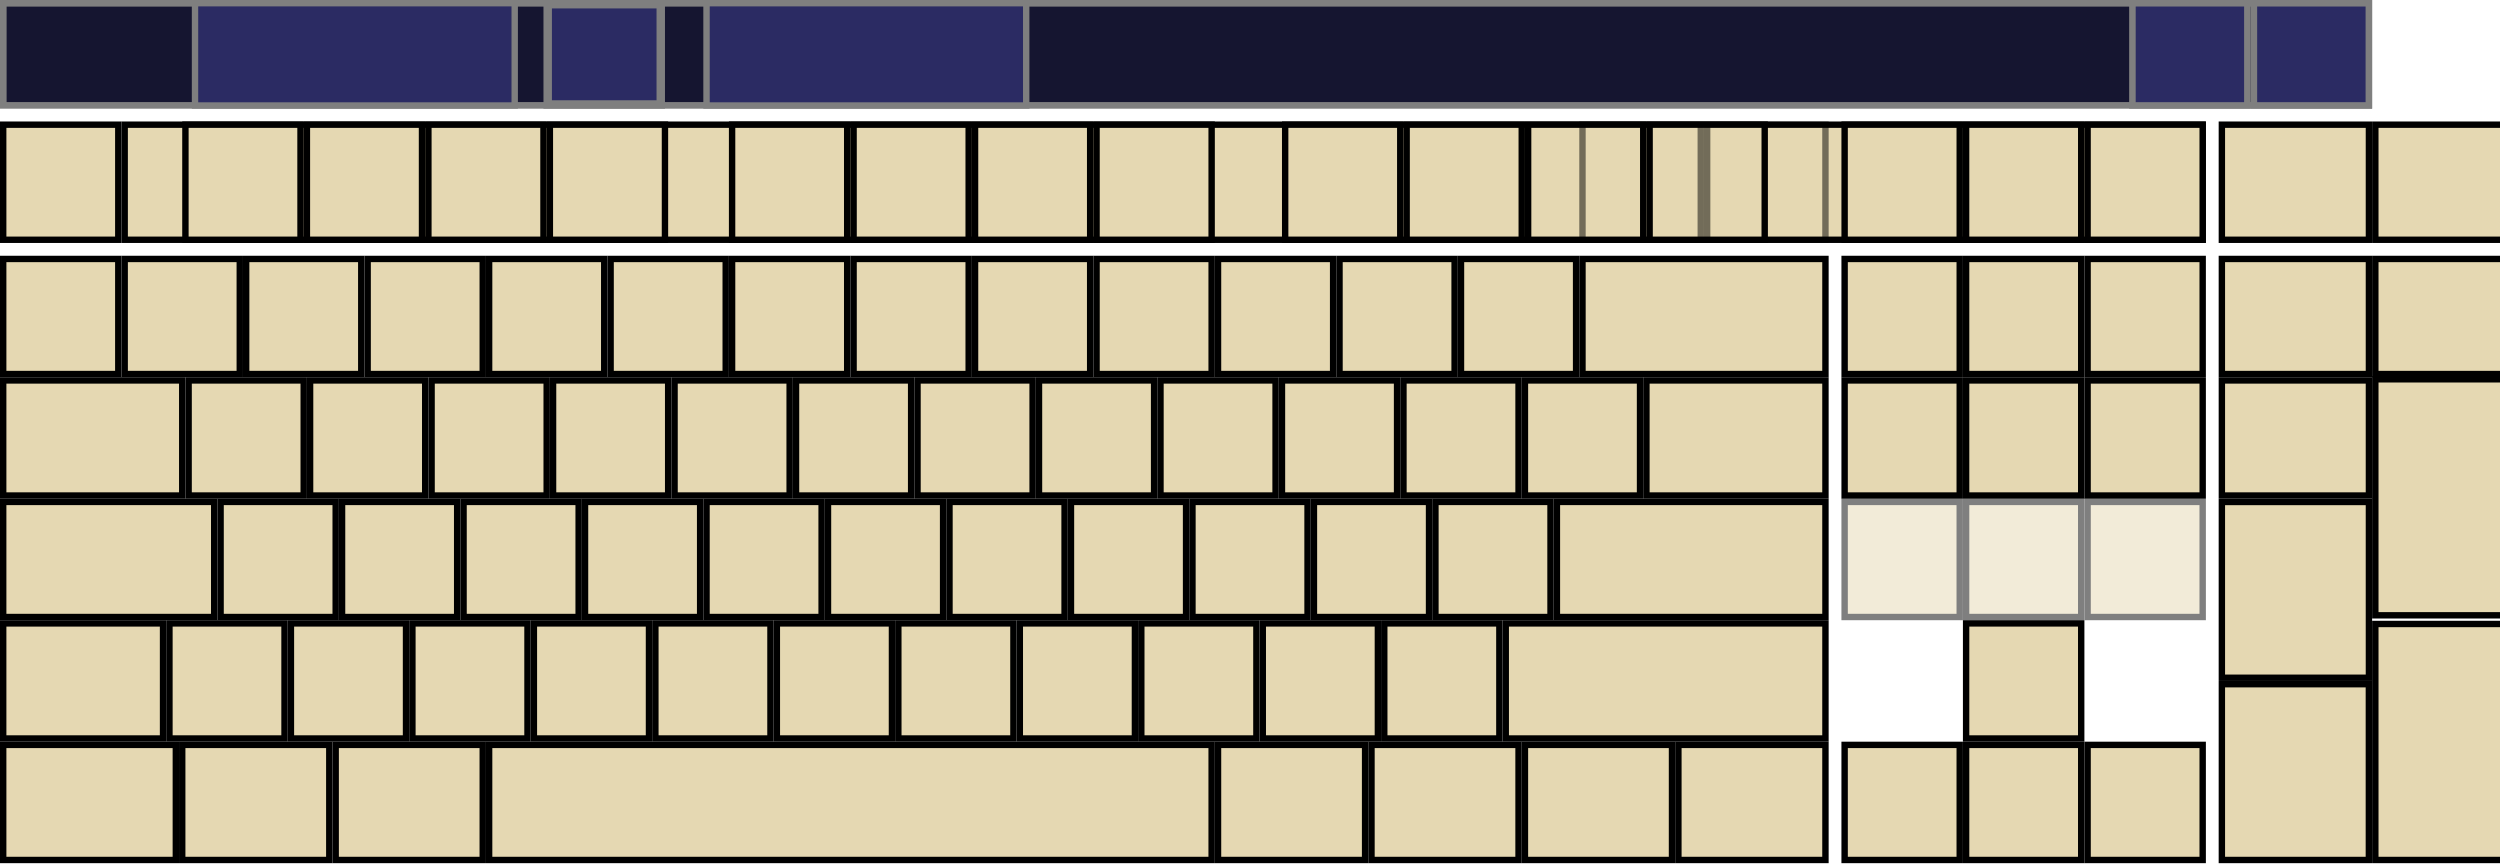
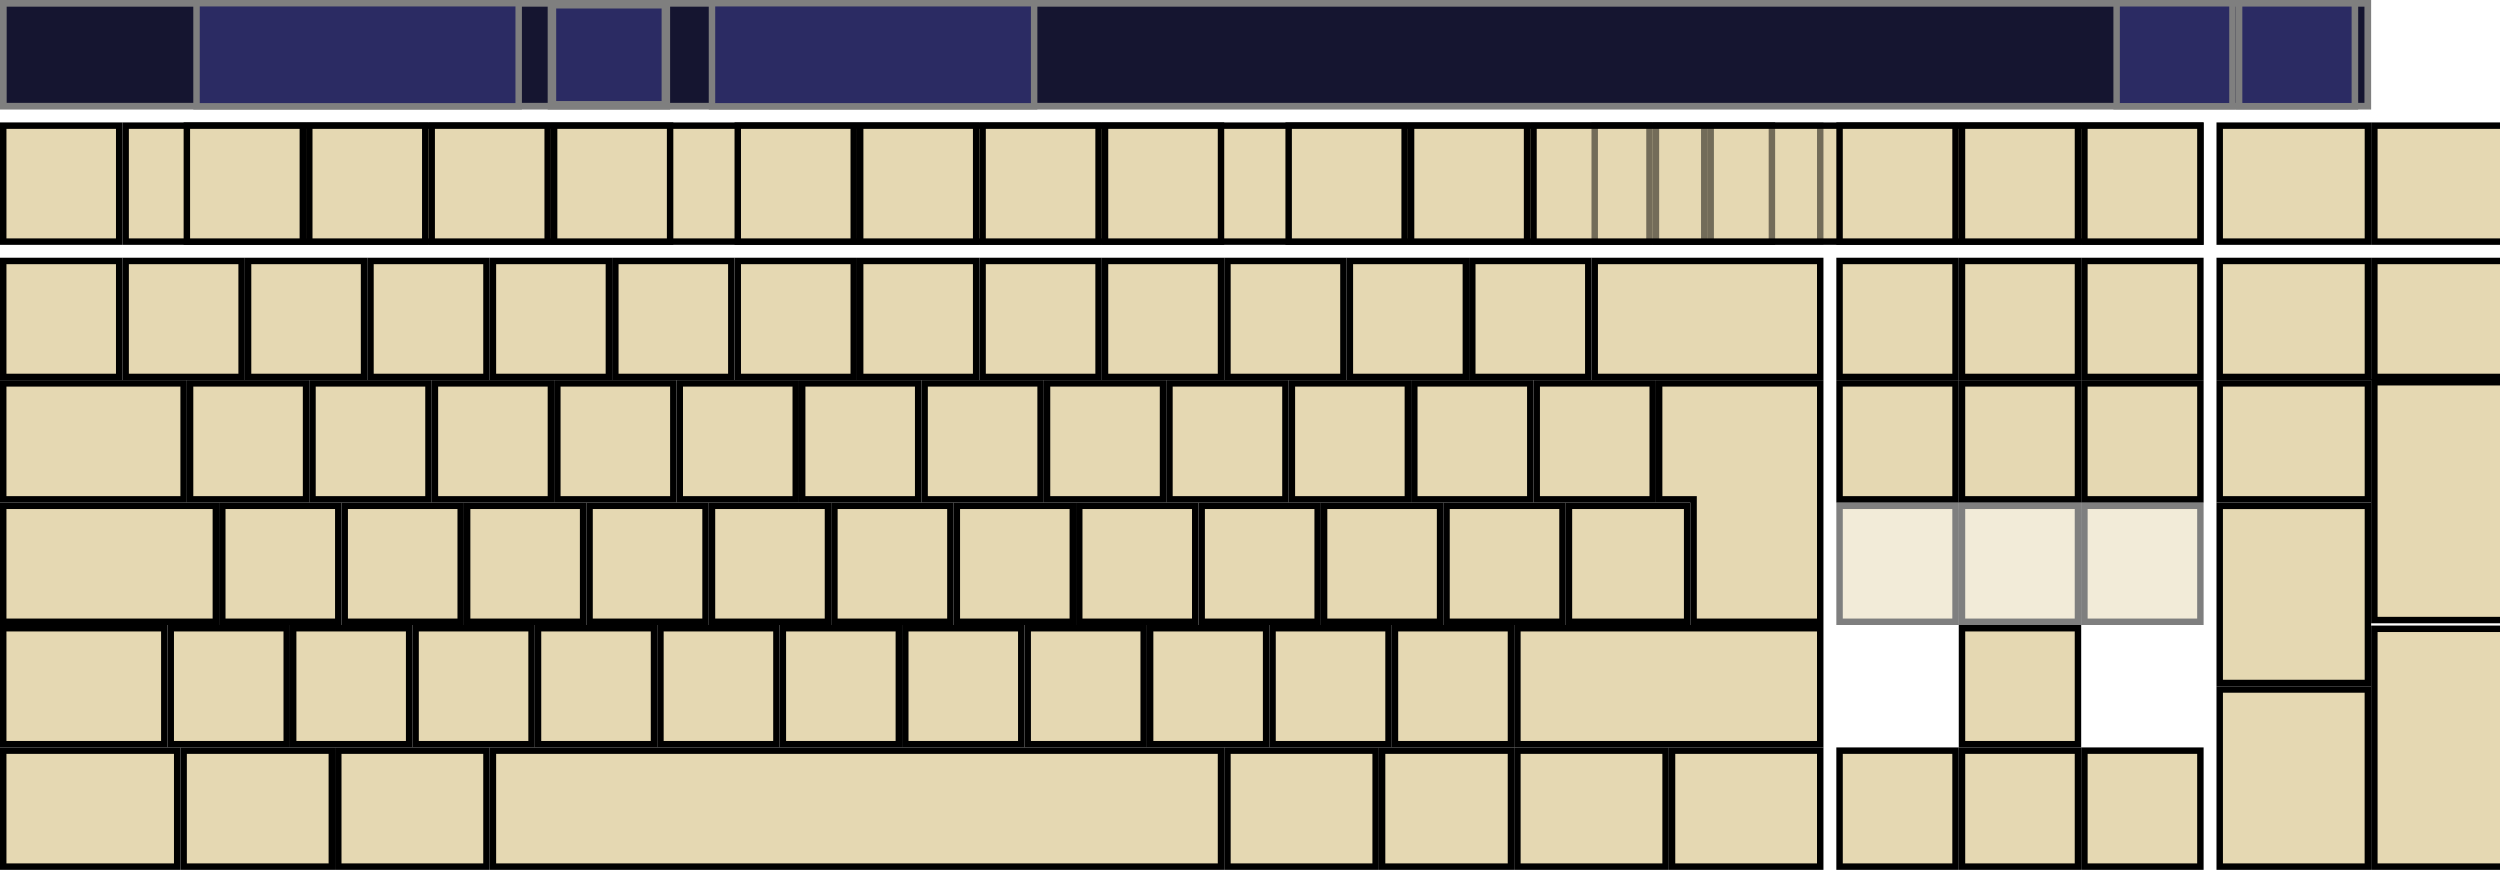
- <svg xmlns="http://www.w3.org/2000/svg" id="full-alpha" height="135" width="391" version="1.0" style="enable-background:new">
+ <svg xmlns="http://www.w3.org/2000/svg" id="full-alpha" height="135" width="388" version="1.0" style="enable-background:new">
  <defs id="defs4958">
    <filter id="filter3145" color-interpolation-filters="sRGB">
      <feBlend id="feBlend3147" in2="BackgroundImage" mode="darken" />
    </filter>
  </defs>
-   <rect id="wordlist" height="15.965" width="369.965" y="0.517" x="0.517" style="fill:#151530;stroke:#7f7f7f;stroke-width:1.035" />
-   <rect id="inputline" style="fill:#e5d8b2;stroke:#000000" height="18" width="325" y="19.5" x="19.5" />
+   <rect id="wordlist" height="15.965" width="366.965" y="0.517" x="0.517" style="fill:#151530;stroke:#7f7f7f;stroke-width:1.035" />
+   <rect id="inputline" style="fill:#e5d8b2;stroke:#000000;stroke-width:1" height="18" width="322" y="19.5" x="19.5" />
  <rect id="RALT" height="18" width="23" y="116.5" x="190.5" style="fill:#e5d8b2;stroke:#000000" />
  <rect id="AB01" height="18" width="18" y="97.5" x="45.5" style="fill:#e5d8b2;stroke:#000000" />
  <rect id="AE02" height="18" width="18" y="40.5" x="38.5" style="fill:#e5d8b2;stroke:#000000" />
  <rect id="AE03" height="18" width="18" y="40.5" x="57.5" style="fill:#e5d8b2;stroke:#000000" />
  <rect id="AD09" height="18" width="18" y="59.5" x="181.5" style="fill:#e5d8b2;stroke:#000000" />
  <rect id="AE01" height="18" width="18" y="40.5" x="19.5" style="fill:#e5d8b2;stroke:#000000" />
  <rect id="AE06" height="18" width="18" y="40.5" x="114.5" style="fill:#e5d8b2;stroke:#000000" />
  <rect id="AE07" height="18" width="18" y="40.5" x="133.5" style="fill:#e5d8b2;stroke:#000000" />
  <rect id="AE04" height="18" width="18" y="40.5" x="76.5" style="fill:#e5d8b2;stroke:#000000" />
  <rect id="AE05" height="18" width="18" y="40.5" x="95.5" style="fill:#e5d8b2;stroke:#000000" />
  <rect id="AD03" height="18" width="18" y="59.5" x="67.5" style="fill:#e5d8b2;stroke:#000000" />
  <rect id="AD02" height="18" width="18" y="59.5" x="48.5" style="fill:#e5d8b2;stroke:#000000" />
  <rect id="AD01" height="18" width="18" y="59.5" x="29.5" style="fill:#e5d8b2;stroke:#000000" />
  <rect id="AE09" height="18" width="18" y="40.5" x="171.5" style="fill:#e5d8b2;stroke:#000000" />
  <rect id="AD07" height="18" width="18" y="59.5" x="143.5" style="fill:#e5d8b2;stroke:#000000" />
  <rect id="AD06" height="18" width="18" y="59.5" x="124.5" style="fill:#e5d8b2;stroke:#000000" />
  <rect id="AD05" height="18" width="18" y="59.5" x="105.5" style="fill:#e5d8b2;stroke:#000000" />
  <rect id="AD04" height="18" width="18" y="59.5" x="86.5" style="fill:#e5d8b2;stroke:#000000" />
  <rect id="AB10" height="18" width="18" y="97.5" x="216.5" style="fill:#e5d8b2;stroke:#000000" />
  <rect id="AC11" height="18" width="18" y="78.5" x="224.5" style="fill:#e5d8b2;stroke:#000000" />
  <rect id="AC10" height="18" width="18" y="78.5" x="205.5" style="fill:#e5d8b2;stroke:#000000" />
-   <rect id="RCTL" height="18" width="23" y="116.5" x="262.5" style="fill:#e5d8b2;stroke:#000000" />
+   <rect id="RCTL" height="18" width="23" y="116.5" x="259.5" style="fill:#e5d8b2;stroke:#000000" />
  <rect id="LCTL" height="18" width="27" y="116.5" x="0.5" style="fill:#e5d8b2;stroke:#000000" />
  <rect id="TAB" height="18" width="28" y="59.5" x="0.5" style="fill:#e5d8b2;stroke:#000000" />
  <rect id="LALT" height="18" width="23" y="116.5" x="52.5" style="fill:#e5d8b2;stroke:#000000" />
  <rect id="TLDE" height="18" width="18" y="40.5" x="0.5" style="fill:#e5d8b2;stroke:#000000" />
  <rect id="LSGT" height="18" width="18" y="97.5" x="26.5" style="fill:#e5d8b2;stroke:#000000" />
  <rect id="LFSH" height="18" width="25" y="97.5" x="0.5" style="fill:#e5d8b2;stroke:#000000" />
-   <rect id="BKSP" height="18" width="38" y="40.5" x="247.5" style="fill:#e5d8b2;stroke:#000000" />
+   <rect id="BKSP" height="18" width="35" y="40.5" x="247.5" style="fill:#e5d8b2;stroke:#000000;stroke-width:1" />
  <rect id="CAPS" height="18" width="33" y="78.5" x="0.5" style="fill:#e5d8b2;stroke:#000000" />
-   <rect id="BKSL" height="18" width="28" y="59.5" x="257.5" style="fill:#e5d8b2;stroke:#000000" />
-   <rect id="RTRN" height="18" width="42" y="78.5" x="243.5" style="fill:#e5d8b2;stroke:#000000" />
-   <rect id="MENU" height="18" width="23" y="116.5" x="238.5" style="fill:#e5d8b2;stroke:#000000" />
+   <rect id="BKSL" height="18" width="18.345" y="78.5" x="243.5" style="fill:#e5d8b2;stroke:#000000;stroke-width:1" />
+   <rect id="MENU" height="18" width="23" y="116.5" x="235.5" style="fill:#e5d8b2;stroke:#000000;stroke-width:1" />
  <rect id="AD10" height="18" width="18" y="59.5" x="200.5" style="fill:#e5d8b2;stroke:#000000" />
  <rect id="AD11" height="18" width="18" y="59.5" x="219.5" style="fill:#e5d8b2;stroke:#000000" />
  <rect id="AD12" height="18" width="18" y="59.5" x="238.5" style="fill:#e5d8b2;stroke:#000000" />
  <rect id="AB08" height="18" width="18" y="97.5" x="178.5" style="fill:#e5d8b2;stroke:#000000" />
  <rect id="AE11" height="18" width="18" y="40.5" x="209.5" style="fill:#e5d8b2;stroke:#000000" />
  <rect id="AE10" height="18" width="18" y="40.5" x="190.5" style="fill:#e5d8b2;stroke:#000000" />
  <rect id="AE12" height="18" width="18" y="40.5" x="228.5" style="fill:#e5d8b2;stroke:#000000" />
  <rect id="AC04" height="18" width="18" y="78.5" x="91.5" style="fill:#e5d8b2;stroke:#000000" />
  <rect id="AC05" height="18" width="18" y="78.5" x="110.5" style="fill:#e5d8b2;stroke:#000000" />
  <rect id="AC06" height="18" width="18" y="78.5" x="129.5" style="fill:#e5d8b2;stroke:#000000" />
  <rect id="AC07" height="18" width="18" y="78.5" x="148.5" style="fill:#e5d8b2;stroke:#000000" />
  <rect id="AB09" height="18" width="18" y="97.5" x="197.5" style="fill:#e5d8b2;stroke:#000000" />
  <rect id="AC01" height="18" width="18" y="78.5" x="34.5" style="fill:#e5d8b2;stroke:#000000" />
  <rect id="AC02" height="18" width="18" y="78.5" x="53.5" style="fill:#e5d8b2;stroke:#000000" />
  <rect id="AC03" height="18" width="18" y="78.5" x="72.5" style="fill:#e5d8b2;stroke:#000000" />
  <rect id="AB05" height="18" width="18" y="97.5" x="121.5" style="fill:#e5d8b2;stroke:#000000" />
  <rect id="AB04" height="18" width="18" y="97.5" x="102.5" style="fill:#e5d8b2;stroke:#000000" />
  <rect id="AE08" height="18" width="18" y="40.5" x="152.5" style="fill:#e5d8b2;stroke:#000000" />
  <rect id="AB06" height="18" width="18" y="97.5" x="140.5" style="fill:#e5d8b2;stroke:#000000" />
  <rect id="AC08" height="18" width="18" y="78.5" x="167.5" style="fill:#e5d8b2;stroke:#000000" />
  <rect id="AC09" height="18" width="18" y="78.5" x="186.5" style="fill:#e5d8b2;stroke:#000000" />
  <rect id="AB03" height="18" width="18" y="97.5" x="83.5" style="fill:#e5d8b2;stroke:#000000" />
  <rect id="AB02" height="18" width="18" y="97.5" x="64.5" style="fill:#e5d8b2;stroke:#000000" />
  <rect id="AD08" height="18" width="18" y="59.5" x="162.5" style="fill:#e5d8b2;stroke:#000000" />
-   <rect id="RWIN" height="18" width="23" y="116.5" x="214.5" style="fill:#e5d8b2;stroke:#000000" />
-   <rect id="SPCE" height="18" width="113" y="116.5" x="76.5" style="fill:#e5d8b2;stroke:#000000" />
-   <rect id="RTSH" height="18" width="50" y="97.5" x="235.5" style="fill:#e5d8b2;stroke:#000000" />
+   <rect id="RWIN" height="18" width="20" y="116.5" x="214.5" style="fill:#e5d8b2;stroke:#000000;stroke-width:1" />
+   <rect id="SPCE" height="18" width="113" y="116.5" x="76.5" style="fill:#e5d8b2;stroke:#000000;stroke-width:1" />
+   <rect id="RTSH" height="18" width="47" y="97.5" x="235.5" style="fill:#e5d8b2;stroke:#000000;stroke-width:1" />
  <rect id="LWIN" height="18" width="23" y="116.5" x="28.5" style="fill:#e5d8b2;stroke:#000000" />
  <rect id="AB07" height="18" width="18" y="97.5" x="159.5" style="fill:#e5d8b2;stroke:#000000" />
-   <rect id="INS" height="18" width="18" y="40.5" x="288.5" style="fill:#e5d8b2;stroke:#000000" />
-   <rect id="HOME" height="18" width="18" y="40.5" x="307.5" style="fill:#e5d8b2;stroke:#000000" />
-   <rect id="DELE" height="18" width="18" y="59.5" x="288.5" style="fill:#e5d8b2;stroke:#000000" />
-   <rect id="END" height="18" width="18" y="59.5" x="307.5" style="fill:#e5d8b2;stroke:#000000" />
-   <rect id="PGUP" height="18" width="18" y="40.5" x="326.5" style="fill:#e5d8b2;stroke:#000000" />
-   <rect id="PGDN" height="18" width="18" y="59.5" x="326.5" style="fill:#e5d8b2;stroke:#000000" />
-   <rect id="UP" height="18" width="18" y="97.5" x="307.5" style="fill:#e5d8b2;stroke:#000000" />
-   <rect id="DOWN" height="18" width="18" y="116.5" x="307.5" style="fill:#e5d8b2;stroke:#000000" />
-   <rect id="LEFT" height="18" width="18" y="116.5" x="288.5" style="fill:#e5d8b2;stroke:#000000" />
-   <rect id="RGHT" height="18" width="18" y="116.5" x="326.5" style="fill:#e5d8b2;stroke:#000000" />
-   <rect id="F10" style="fill:#e5d8b2;stroke:#000000" height="18" width="18" y="19.5" x="220" />
+   <rect id="INS" height="18" width="18" y="40.5" x="285.5" style="fill:#e5d8b2;stroke:#000000" />
+   <rect id="HOME" height="18" width="18" y="40.5" x="304.5" style="fill:#e5d8b2;stroke:#000000" />
+   <rect id="DELE" height="18" width="18" y="59.5" x="285.5" style="fill:#e5d8b2;stroke:#000000" />
+   <rect id="END" height="18" width="18" y="59.5" x="304.5" style="fill:#e5d8b2;stroke:#000000" />
+   <rect id="PGUP" height="18" width="18" y="40.5" x="323.5" style="fill:#e5d8b2;stroke:#000000" />
+   <rect id="PGDN" height="18" width="18" y="59.5" x="323.5" style="fill:#e5d8b2;stroke:#000000" />
+   <rect id="UP" height="18" width="18" y="97.5" x="304.5" style="fill:#e5d8b2;stroke:#000000" />
+   <rect id="DOWN" height="18" width="18" y="116.5" x="304.5" style="fill:#e5d8b2;stroke:#000000" />
+   <rect id="LEFT" height="18" width="18" y="116.5" x="285.5" style="fill:#e5d8b2;stroke:#000000" />
+   <rect id="RGHT" height="18" width="18" y="116.5" x="323.5" style="fill:#e5d8b2;stroke:#000000" />
+   <rect id="F10" style="fill:#e5d8b2;stroke:#000000" height="18" width="18" y="19.5" x="219" />
  <rect id="F3" style="fill:#e5d8b2;stroke:#000000" height="18" width="18" y="19.5" x="67" />
  <rect id="F2" style="fill:#e5d8b2;stroke:#000000" height="18" width="18" y="19.5" x="48" />
  <rect id="ESC" height="18" width="18" y="19.5" x="0.5" style="fill:#e5d8b2;stroke:#000000" />
-   <rect id="F12" style="fill:#e5d8b2;stroke:#000000" height="18" width="18" y="19.5" x="258" />
-   <rect id="F11" style="fill:#e5d8b2;stroke:#000000" height="18" width="18" y="19.5" x="239" />
-   <rect id="F9" style="fill:#e5d8b2;stroke:#000000" height="18" width="18" y="19.5" x="201" />
+   <rect id="F12" style="fill:#e5d8b2;stroke:#000000" height="18" width="18" y="19.5" x="257" />
+   <rect id="F11" style="fill:#e5d8b2;stroke:#000000" height="18" width="18" y="19.5" x="238" />
+   <rect id="F9" style="fill:#e5d8b2;stroke:#000000" height="18" width="18" y="19.5" x="200" />
  <rect id="F6" style="fill:#e5d8b2;stroke:#000000" height="18" width="18" y="19.5" x="133.5" />
  <rect id="F7" style="fill:#e5d8b2;stroke:#000000" height="18" width="18" y="19.5" x="152.5" />
  <rect id="F1" style="fill:#e5d8b2;stroke:#000000" height="18" width="18" y="19.5" x="29" />
  <rect id="F4" style="fill:#e5d8b2;stroke:#000000" height="18" width="18" y="19.5" x="86" />
  <rect id="F8" style="fill:#e5d8b2;stroke:#000000" height="18" width="18" y="19.5" x="171.5" />
  <rect id="F5" style="fill:#e5d8b2;stroke:#000000" height="18" width="18" y="19.5" x="114.5" />
-   <rect id="Prnt" height="18" width="18" y="19.5" x="288.5" style="fill:#e5d8b2;stroke:#000000" />
-   <rect id="Scroll" height="18" width="18" y="19.5" x="307.5" style="fill:#e5d8b2;stroke:#000000" />
-   <rect id="Pause" height="18" width="18" y="19.5" x="326.5" style="fill:#e5d8b2;stroke:#000000" />
-   <rect id="hide" height="18" width="23" y="19.5" x="347.5" style="fill:#e5d8b2;stroke:#000000" />
-   <rect id="move" height="18" width="23" y="40.5" x="347.5" style="fill:#e5d8b2;stroke:#000000" />
-   <rect id="showclick" height="18" width="23" y="59.5" x="347.5" style="fill:#e5d8b2;stroke:#000000" />
-   <rect id="layer0" style="fill:#e5d8b2;stroke:#000000;stroke-width:1" height="27.491" width="23" y="78.509" x="347.5" />
-   <rect id="layer1" style="fill:#e5d8b2;stroke:#000000;stroke-width:1" height="27.491" width="22.991" y="107.009" x="347.5" />
-   <g id="click_helper_group" style="opacity:0.5;filter:url(#filter3145)" transform="translate(0,-2)">
-     <rect id="middleclick" style="fill:#e5d8b2;stroke:#000000" height="18" width="18.5" y="21.5" x="247.5" />
-     <rect id="secondaryclick" style="fill:#e5d8b2;stroke:#000000" height="18" width="18.5" y="21.5" x="267" />
-     <rect id="doubleclick" style="fill:#e5d8b2;stroke:#000000" height="18" width="18" y="80.5" x="288.5" />
-     <rect id="dragclick" style="fill:#e5d8b2;stroke:#000000" height="18" width="18" y="80.5" x="307.5" />
-     <rect id="hoverclick" style="fill:#e5d8b2;stroke:#000000" height="18" width="18" y="80.5" x="326.5" />
-   </g>
+   <rect id="Prnt" height="18" width="18" y="19.5" x="285.5" style="fill:#e5d8b2;stroke:#000000" />
+   <rect id="Scroll" height="18" width="18" y="19.5" x="304.5" style="fill:#e5d8b2;stroke:#000000" />
+   <rect id="Pause" height="18" width="18" y="19.5" x="323.5" style="fill:#e5d8b2;stroke:#000000" />
+   <rect id="hide" height="18" width="23" y="19.5" x="344.5" style="fill:#e5d8b2;stroke:#000000" />
+   <rect id="move" height="18" width="23" y="40.5" x="344.5" style="fill:#e5d8b2;stroke:#000000" />
+   <rect id="showclick" height="18" width="23" y="59.5" x="344.5" style="fill:#e5d8b2;stroke:#000000" />
+   <rect id="layer0" style="fill:#e5d8b2;stroke:#000000;stroke-width:1" height="27.491" width="23" y="78.509" x="344.5" />
+   <rect id="layer1" style="fill:#e5d8b2;stroke:#000000;stroke-width:1" height="27.491" width="22.991" y="107.009" x="344.5" />
  <rect id="prediction" height="16" width="50" y="0.5" x="30.5" style="color:#000000;fill:#2b2b63;fill-opacity:1;fill-rule:nonzero;stroke:#7f7f7f;stroke-width:1;stroke-linecap:butt;stroke-linejoin:miter;stroke-miterlimit:4;stroke-opacity:1;stroke-dasharray:none;stroke-dashoffset:0;marker:none;visibility:visible;display:inline;overflow:visible;enable-background:accumulate" />
  <rect id="correction" height="16" width="50" y="0.5" x="110.5" style="color:#000000;fill:#2b2b63;fill-opacity:1;fill-rule:nonzero;stroke:#7f7f7f;stroke-width:1;stroke-linecap:butt;stroke-linejoin:miter;stroke-miterlimit:4;stroke-opacity:1;stroke-dasharray:none;stroke-dashoffset:0;marker:none;visibility:visible;display:inline;overflow:visible;enable-background:accumulate" />
  <rect id="expand-corrections" height="15.682" width="17.682" y="0.659" x="85.659" style="fill:#2b2b63;stroke:#7f7f7f;stroke-width:1.318" />
-   <rect style="fill:#2b2b63;stroke:#7f7f7f;stroke-width:1.02" x="352.51" y="0.51" width="17.98" height="15.98" id="hide.wordlist" />
-   <rect id="move.wordlist" height="18" width="23" y="19.5" x="371.5" style="fill:#e5d8b2;stroke:#000000" />
-   <rect id="showclick.wordlist" height="18" width="23" y="40.5" x="371.5" style="fill:#e5d8b2;stroke:#000000" />
-   <rect x="371.5" y="59.324" width="23" height="36.91" style="fill:#e5d8b2;stroke:#000000;stroke-width:1" id="layer0.wordlist" />
-   <rect x="371.5" y="97.59" width="23" height="36.91" style="fill:#e5d8b2;stroke:#000000;stroke-width:1" id="layer1.wordlist" />
-   <rect id="language.wordlist" height="15.98" width="17.98" y="0.51" x="333.51" style="fill:#2b2b63;stroke:#7f7f7f;stroke-width:1.02" />
+   <rect style="fill:#2b2b63;stroke:#7f7f7f;stroke-width:1.02" x="347.5" y="0.51" width="17.98" height="15.98" id="hide.wordlist" />
+   <rect id="move.wordlist" height="18" width="23" y="19.5" x="368.5" style="fill:#e5d8b2;stroke:#000000" />
+   <rect id="showclick.wordlist" height="18" width="23" y="40.5" x="368.5" style="fill:#e5d8b2;stroke:#000000" />
+   <rect x="368.5" y="59.324" width="23" height="36.91" style="fill:#e5d8b2;stroke:#000000;stroke-width:1" id="layer0.wordlist" />
+   <rect x="368.5" y="97.59" width="23" height="36.91" style="fill:#e5d8b2;stroke:#000000;stroke-width:1" id="layer1.wordlist" />
+   <rect id="language.wordlist" height="15.98" width="17.98" y="0.51" x="328.5" style="fill:#2b2b63;stroke:#7f7f7f;stroke-width:1" />
+   <path style="fill:#e5d8b2;stroke:#000000;stroke-width:1" d="m 257.5,59.5 25,0 0,37 -19.656,0 0,-19 -5.344,0 z" id="RTRN" />
+   <g id="g4006">
+     <rect id="doubleclick" style="opacity:0.5;fill:#e5d8b2;stroke:#000000;filter:url(#filter3145)" height="18" width="18" y="78.5" x="285.5" />
+     <rect id="dragclick" style="opacity:0.5;fill:#e5d8b2;stroke:#000000;filter:url(#filter3145)" height="18" width="18" y="78.5" x="304.5" />
+     <rect id="hoverclick" style="opacity:0.5;fill:#e5d8b2;stroke:#000000;filter:url(#filter3145)" height="18" width="18" y="78.5" x="323.5" />
+     <rect id="secondaryclick" style="opacity:0.5;fill:#e5d8b2;stroke:#000000;stroke-width:1" height="18" width="17" y="19.5" x="247.5" />
+     <rect id="middleclick" style="opacity:0.5;fill:#e5d8b2;stroke:#000000;stroke-width:1" height="18" width="17" y="19.5" x="265.5" />
+   </g>
</svg>
